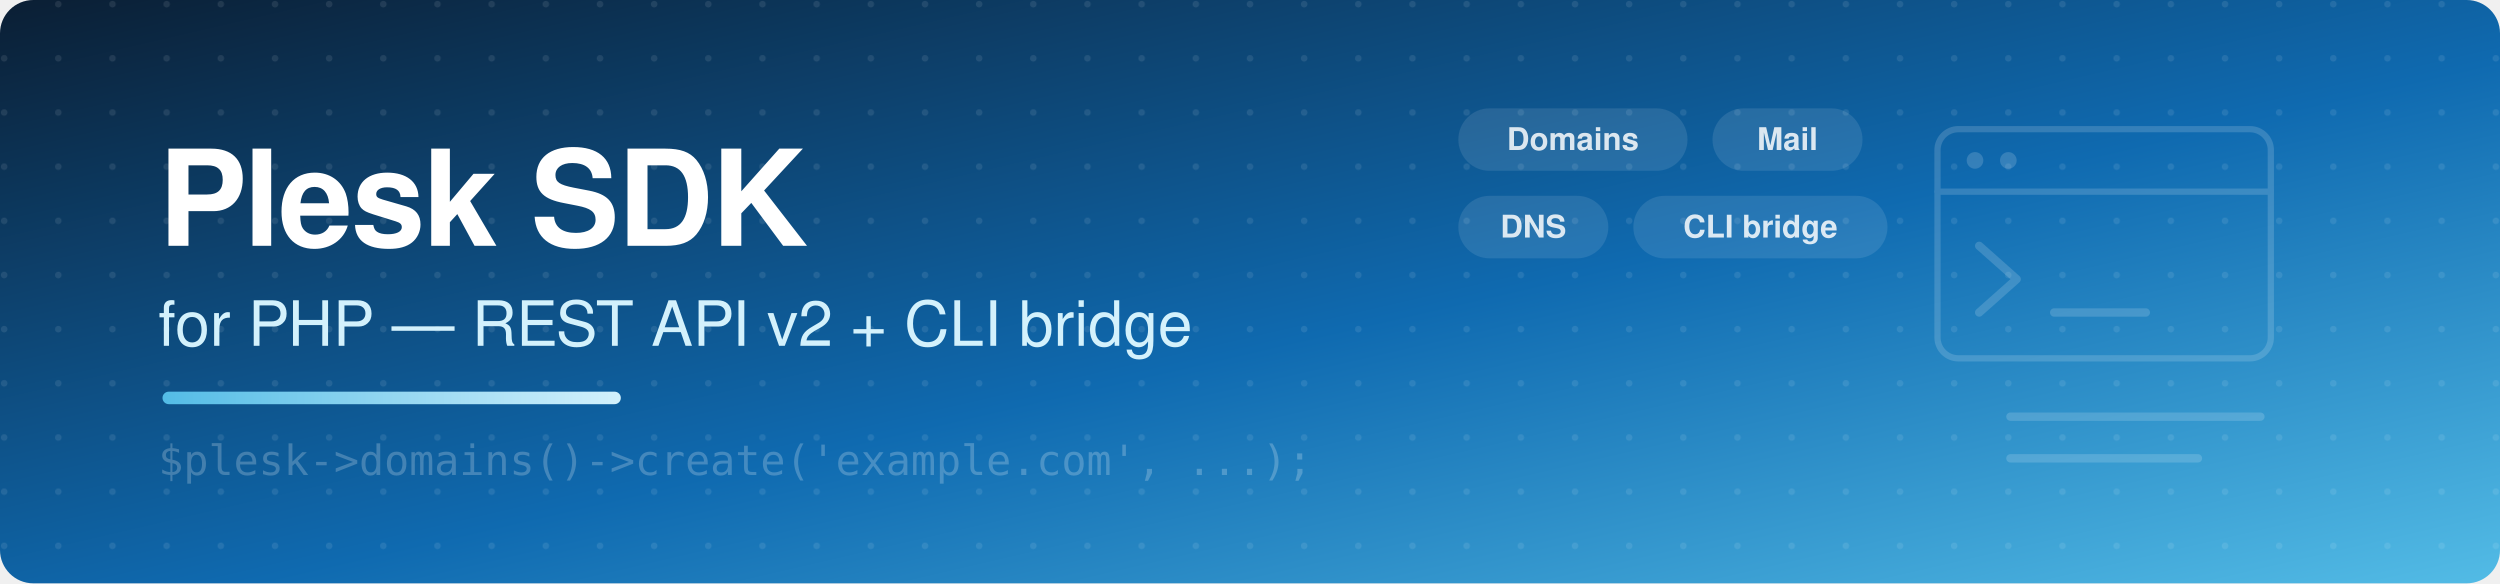
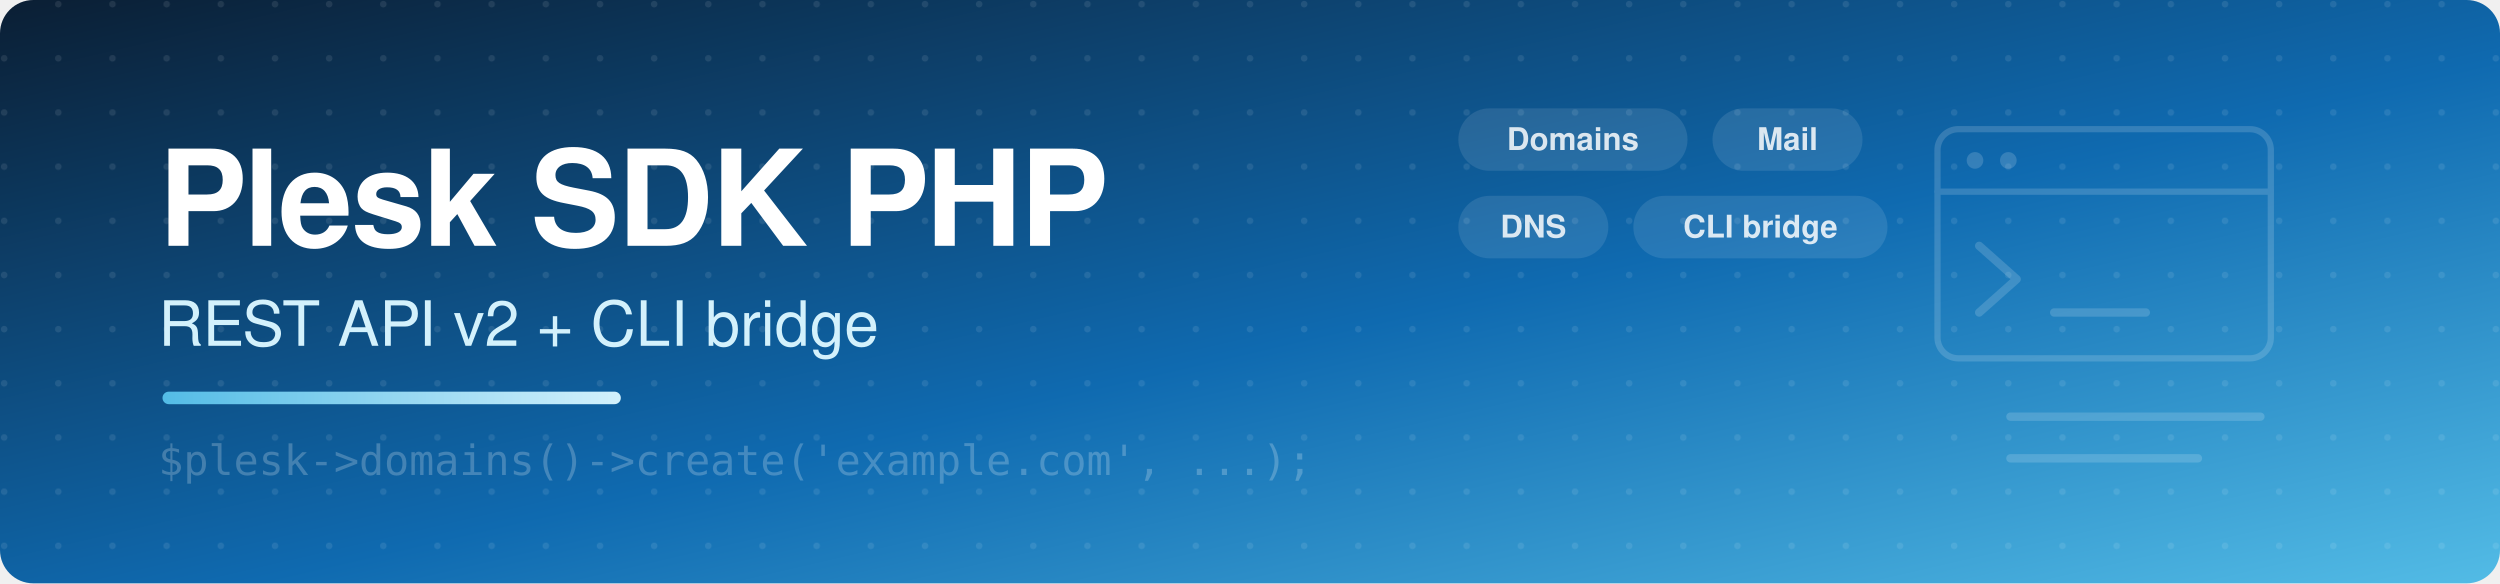
<svg xmlns="http://www.w3.org/2000/svg" width="1200" height="280" viewBox="0 0 1200 280" role="img" aria-label="Plesk SDK for PHP">
  <defs>
    <linearGradient id="bg" x1="0" y1="0" x2="1" y2="1">
      <stop offset="0" stop-color="#0b1e33" />
      <stop offset="0.55" stop-color="#0f6ab0" />
      <stop offset="1" stop-color="#53bce6" />
    </linearGradient>
    <linearGradient id="accent" x1="0" y1="0" x2="1" y2="0">
      <stop offset="0" stop-color="#53bce6" />
      <stop offset="1" stop-color="#d3f1fc" />
    </linearGradient>
    <pattern id="dots" width="26" height="26" patternUnits="userSpaceOnUse">
      <circle cx="2" cy="2" r="1.6" fill="#ffffff" opacity="0.09" />
    </pattern>
  </defs>
  <rect width="1200" height="280" rx="16" fill="url(#bg)" />
  <rect width="1200" height="280" rx="16" fill="url(#dots)" />
  <g opacity="0.16" stroke="#ffffff" stroke-width="3" fill="none" stroke-linecap="round" stroke-linejoin="round">
    <rect x="930" y="62" width="160" height="110" rx="10" />
    <path d="M930 92h160" />
    <circle cx="948" cy="77" r="4" fill="#ffffff" stroke="none" />
    <circle cx="964" cy="77" r="4" fill="#ffffff" stroke="none" />
    <path d="M950 118l18 16-18 16M986 150h44" stroke-width="4" />
    <path d="M965 200h120M965 220h90" stroke-width="4" />
  </g>
  <g opacity="0.22" font-family="ui-monospace, 'SF Mono', Menlo, monospace" font-size="20" fill="#ffffff">
    <text x="76" y="228">$plesk-&gt;domains()-&gt;create('example.com', ...);</text>
  </g>
  <g font-family="-apple-system, 'Segoe UI', Helvetica, Arial, sans-serif">
-     <text x="76" y="118" font-size="64" font-weight="800" fill="#ffffff" letter-spacing="-1">Plesk SDK</text>
-     <text x="76" y="166" font-size="30" font-weight="500" fill="#d3f1fc">for PHP — REST API v2 + CLI bridge</text>
+     <text x="76" y="118" font-size="64" font-weight="800" fill="#ffffff" letter-spacing="-1">Plesk SDK PHP</text>
+     <text x="76" y="166" font-size="30" font-weight="500" fill="#d3f1fc">REST API v2 + CLI bridge</text>
  </g>
  <rect x="78" y="188" width="220" height="6" rx="3" fill="url(#accent)" />
  <g font-family="-apple-system, 'Segoe UI', Helvetica, Arial, sans-serif" font-size="15" font-weight="600" fill="#ffffff" opacity="0.85" text-anchor="middle">
    <g>
      <rect x="700" y="52" width="110" height="30" rx="15" fill="#ffffff" opacity="0.12" />
      <text x="755" y="72">Domains</text>
    </g>
    <g>
      <rect x="822" y="52" width="72" height="30" rx="15" fill="#ffffff" opacity="0.12" />
      <text x="858" y="72">Mail</text>
    </g>
    <g>
      <rect x="700" y="94" width="72" height="30" rx="15" fill="#ffffff" opacity="0.12" />
      <text x="736" y="114">DNS</text>
    </g>
    <g>
      <rect x="784" y="94" width="122" height="30" rx="15" fill="#ffffff" opacity="0.12" />
      <text x="845" y="114">CLI bridge</text>
    </g>
  </g>
</svg>
